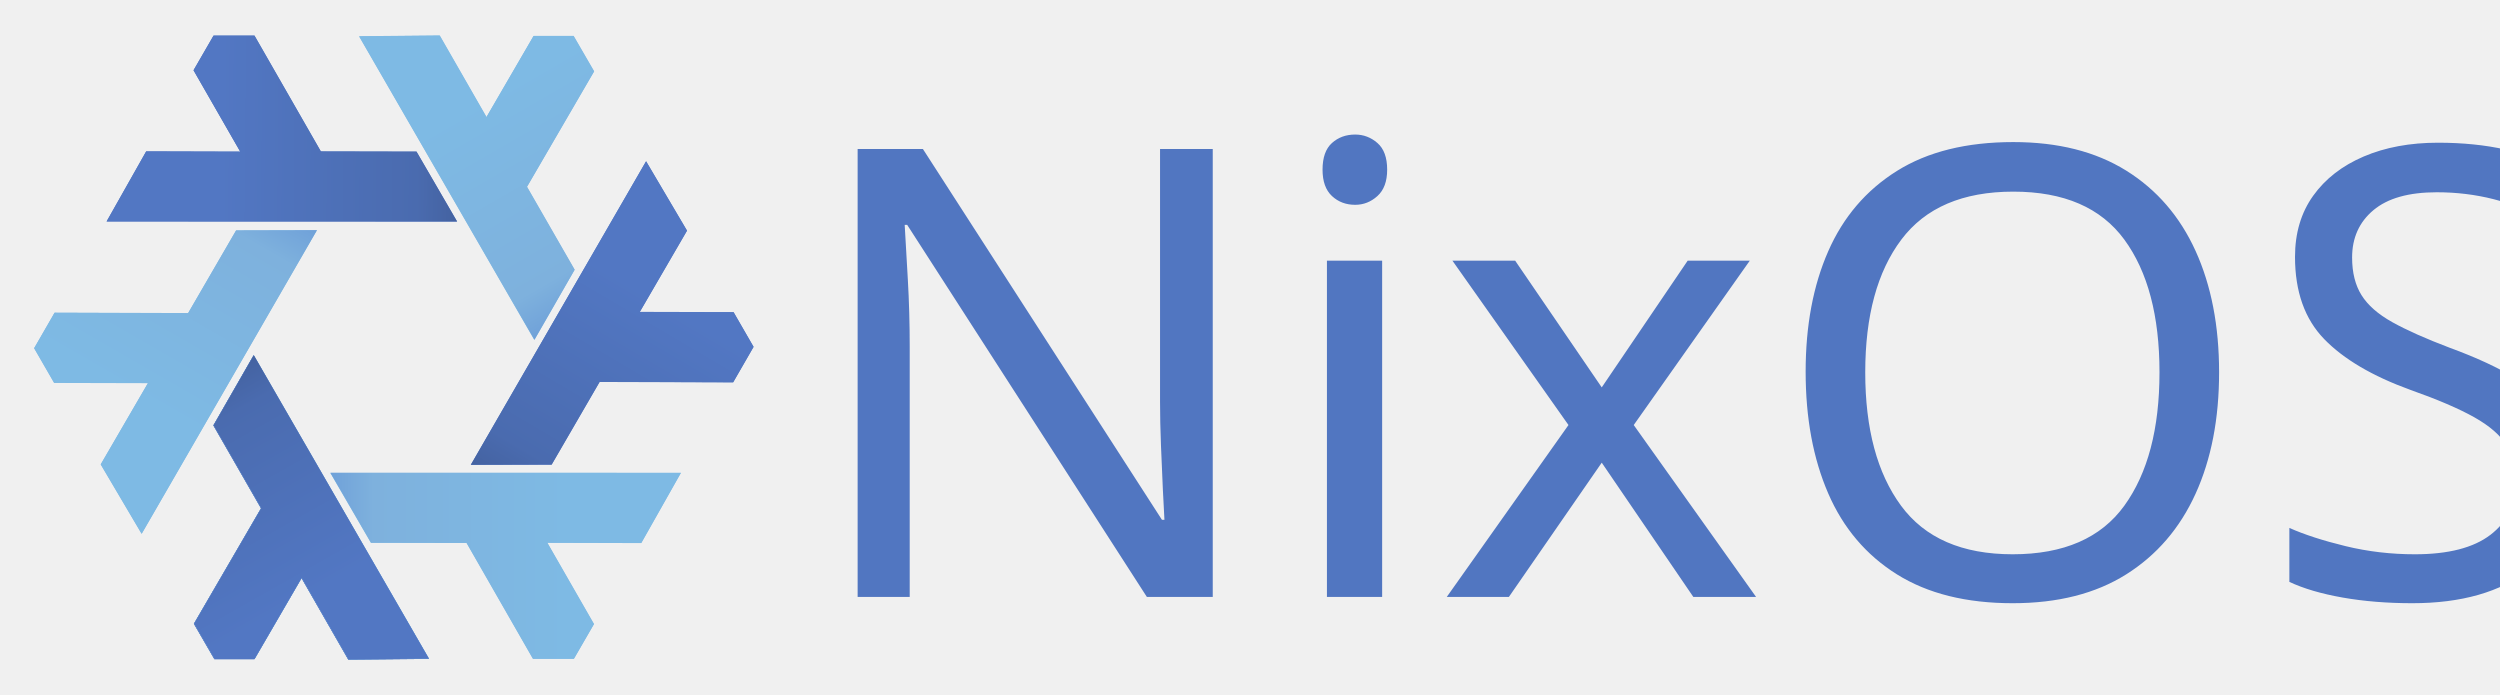
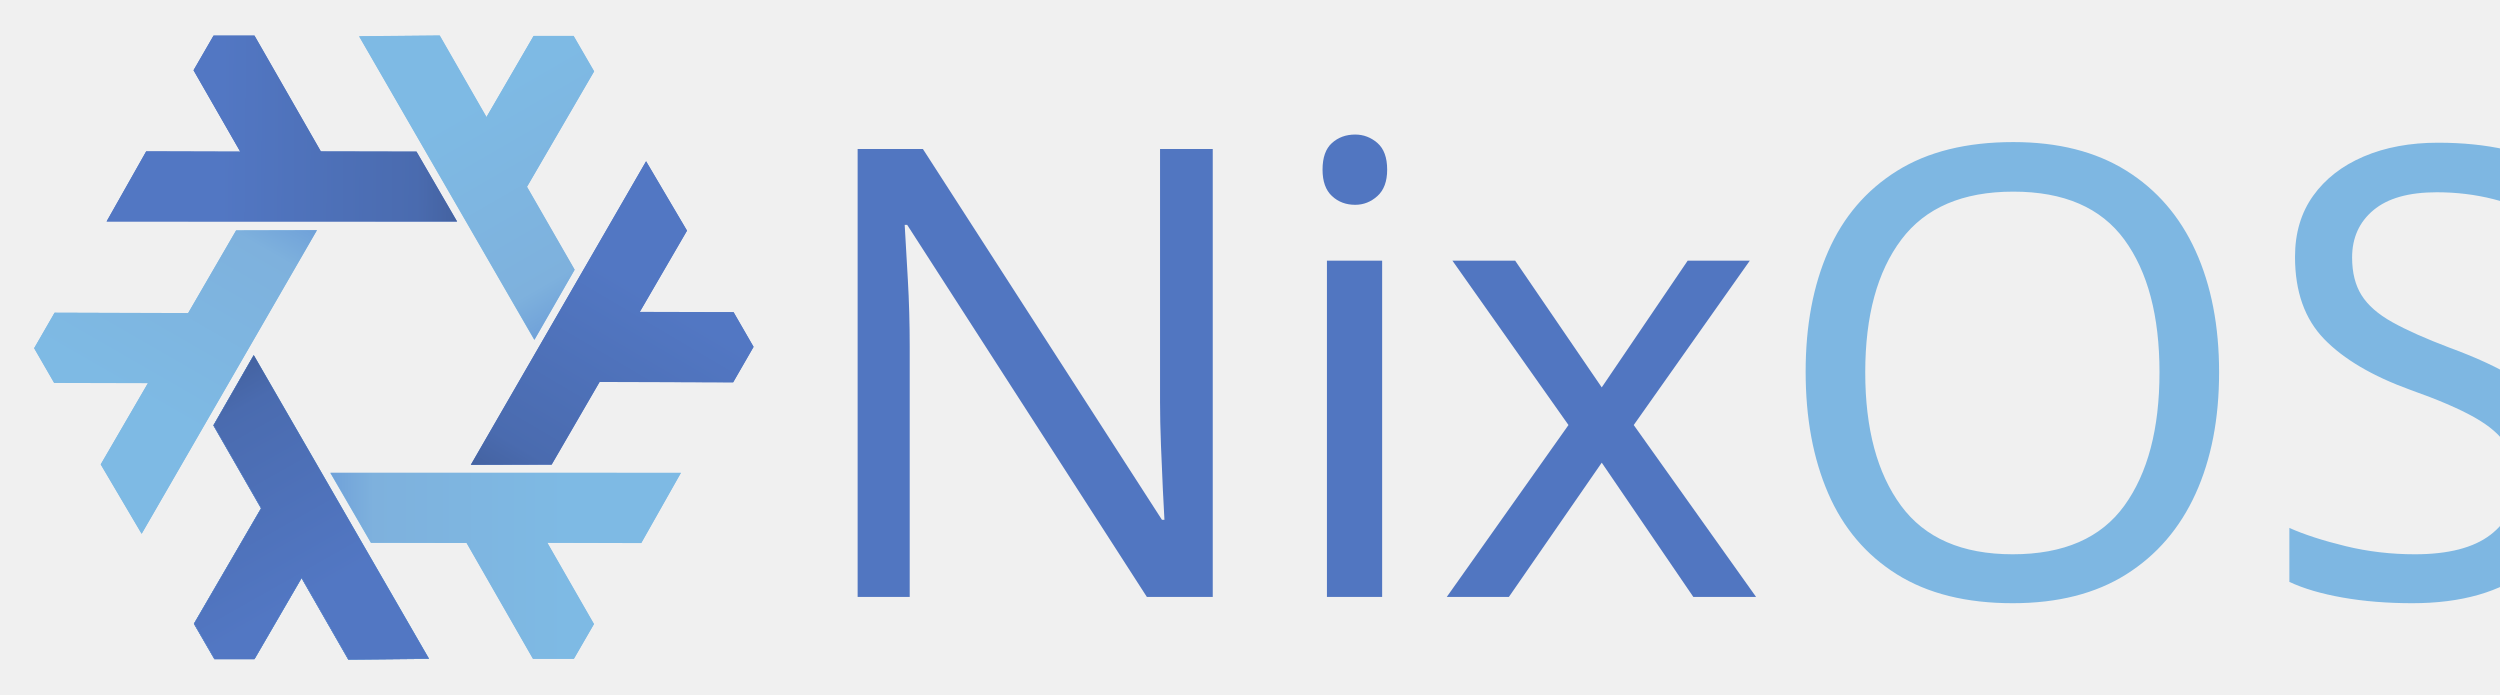
<svg xmlns="http://www.w3.org/2000/svg" xmlns:xlink="http://www.w3.org/1999/xlink" width="492mm" height="136.685mm" viewBox="0 0 1743.307 484.317" id="svg2" version="1.1">
  <defs id="defs4">
    <linearGradient id="linearGradient5562">
      <stop style="stop-color:#699ad7;stop-opacity:1" offset="0" id="stop5564" />
      <stop id="stop5566" offset="0.243" style="stop-color:#7eb1dd;stop-opacity:1" />
      <stop style="stop-color:#7ebae4;stop-opacity:1" offset="1" id="stop5568" />
    </linearGradient>
    <linearGradient id="linearGradient5053">
      <stop style="stop-color:#415e9a;stop-opacity:1" offset="0" id="stop5055" />
      <stop id="stop5057" offset="0.232" style="stop-color:#4a6baf;stop-opacity:1" />
      <stop style="stop-color:#5277c3;stop-opacity:1" offset="1" id="stop5059" />
    </linearGradient>
    <linearGradient id="linearGradient5960">
      <stop id="stop5962" offset="0" style="stop-color:#637ddf;stop-opacity:1" />
      <stop style="stop-color:#649afa;stop-opacity:1" offset="0.232" id="stop5964" />
      <stop id="stop5966" offset="1" style="stop-color:#719efa;stop-opacity:1" />
    </linearGradient>
    <linearGradient y2="515.971" x2="282.261" y1="338.624" x1="213.956" gradientTransform="translate(983.3608,601.3889)" gradientUnits="userSpaceOnUse" id="linearGradient5855" xlink:href="#linearGradient5960" />
    <linearGradient xlink:href="#linearGradient5562" id="linearGradient5384" gradientUnits="userSpaceOnUse" gradientTransform="translate(70.65034,-1055.151)" x1="200.597" y1="351.411" x2="290.087" y2="506.188" />
    <linearGradient xlink:href="#linearGradient5053" id="linearGradient5386" gradientUnits="userSpaceOnUse" gradientTransform="translate(864.6959,-1491.341)" x1="-584.199" y1="782.336" x2="-496.297" y2="937.714" />
  </defs>
  <g id="layer7" style="display:none">
    <rect transform="translate(-132.5822,958.0402)" style="color:#000000;clip-rule:nonzero;display:inline;overflow:visible;visibility:visible;opacity:1;isolation:auto;mix-blend-mode:normal;color-interpolation:sRGB;color-interpolation-filters:linearRGB;solid-color:#000000;solid-opacity:1;fill:#ffffff;fill-opacity:1;fill-rule:evenodd;stroke:none;stroke-width:3;stroke-linecap:butt;stroke-linejoin:round;stroke-miterlimit:4;stroke-dasharray:none;stroke-dashoffset:0;stroke-opacity:1;marker:none;color-rendering:auto;image-rendering:auto;shape-rendering:auto;text-rendering:auto;enable-background:accumulate" id="rect5389" width="1543.428" height="483.744" x="132.582" y="-957.778" />
  </g>
  <g id="layer5" style="display:none;opacity:0.516" transform="translate(-132.5822,958.0402)">
    <rect y="-957.778" x="132.582" height="483.744" width="1543.428" id="rect5350" style="color:#000000;clip-rule:nonzero;display:inline;overflow:visible;visibility:visible;opacity:1;isolation:auto;mix-blend-mode:normal;color-interpolation:sRGB;color-interpolation-filters:linearRGB;solid-color:#000000;solid-opacity:1;fill:#d4d4d4;fill-opacity:1;fill-rule:evenodd;stroke:none;stroke-width:3;stroke-linecap:butt;stroke-linejoin:round;stroke-miterlimit:4;stroke-dasharray:none;stroke-dashoffset:0;stroke-opacity:1;marker:none;color-rendering:auto;image-rendering:auto;shape-rendering:auto;text-rendering:auto;enable-background:accumulate" />
    <rect style="color:#000000;clip-rule:nonzero;display:inline;overflow:visible;visibility:visible;opacity:1;isolation:auto;mix-blend-mode:normal;color-interpolation:sRGB;color-interpolation-filters:linearRGB;solid-color:#000000;solid-opacity:1;fill:#9b9b9b;fill-opacity:1;fill-rule:evenodd;stroke:none;stroke-width:3;stroke-linecap:butt;stroke-linejoin:round;stroke-miterlimit:4;stroke-dasharray:none;stroke-dashoffset:0;stroke-opacity:1;marker:none;color-rendering:auto;image-rendering:auto;shape-rendering:auto;text-rendering:auto;enable-background:accumulate" id="rect5346" width="1496.443" height="435.681" x="155.776" y="-933.387" />
    <rect y="-851.659" x="159.027" height="272.584" width="1492.573" id="rect5348" style="color:#000000;clip-rule:nonzero;display:inline;overflow:visible;visibility:visible;opacity:1;isolation:auto;mix-blend-mode:normal;color-interpolation:sRGB;color-interpolation-filters:linearRGB;solid-color:#000000;solid-opacity:1;fill:#848484;fill-opacity:1;fill-rule:evenodd;stroke:none;stroke-width:3;stroke-linecap:butt;stroke-linejoin:round;stroke-miterlimit:4;stroke-dasharray:none;stroke-dashoffset:0;stroke-opacity:1;marker:none;color-rendering:auto;image-rendering:auto;shape-rendering:auto;text-rendering:auto;enable-background:accumulate" />
  </g>
  <g id="layer6" style="display:none" transform="translate(-132.5822,958.0402)">
    <rect y="-958.028" x="132.651" height="484.304" width="550.416" id="rect5379" style="color:#000000;clip-rule:nonzero;display:inline;overflow:visible;visibility:visible;opacity:1;isolation:auto;mix-blend-mode:normal;color-interpolation:sRGB;color-interpolation-filters:linearRGB;solid-color:#000000;solid-opacity:1;fill:#5c201e;fill-opacity:1;fill-rule:evenodd;stroke:none;stroke-width:3;stroke-linecap:butt;stroke-linejoin:round;stroke-miterlimit:4;stroke-dasharray:none;stroke-dashoffset:0;stroke-opacity:1;marker:none;color-rendering:auto;image-rendering:auto;shape-rendering:auto;text-rendering:auto;enable-background:accumulate" />
    <rect style="color:#000000;clip-rule:nonzero;display:inline;overflow:visible;visibility:visible;opacity:1;isolation:auto;mix-blend-mode:normal;color-interpolation:sRGB;color-interpolation-filters:linearRGB;solid-color:#000000;solid-opacity:1;fill:#c24a46;fill-opacity:1;fill-rule:evenodd;stroke:none;stroke-width:3;stroke-linecap:butt;stroke-linejoin:round;stroke-miterlimit:4;stroke-dasharray:none;stroke-dashoffset:0;stroke-opacity:1;marker:none;color-rendering:auto;image-rendering:auto;shape-rendering:auto;text-rendering:auto;enable-background:accumulate" id="rect5372" width="501.944" height="434.304" x="156.123" y="-933.028" />
    <rect style="color:#000000;clip-rule:nonzero;display:inline;overflow:visible;visibility:visible;opacity:1;isolation:auto;mix-blend-mode:normal;color-interpolation:sRGB;color-interpolation-filters:linearRGB;solid-color:#000000;solid-opacity:1;fill:#d98d8a;fill-opacity:1;fill-rule:evenodd;stroke:none;stroke-width:3;stroke-linecap:butt;stroke-linejoin:round;stroke-miterlimit:4;stroke-dasharray:none;stroke-dashoffset:0;stroke-opacity:1;marker:none;color-rendering:auto;image-rendering:auto;shape-rendering:auto;text-rendering:auto;enable-background:accumulate" id="rect5381" width="24.94" height="24.94" x="658.028" y="-958.04" />
  </g>
  <g id="layer1" style="display:inline" transform="translate(-132.5822,958.0402)">
    <path style="color:#000000;clip-rule:nonzero;display:inline;overflow:visible;visibility:visible;opacity:1;isolation:auto;mix-blend-mode:normal;color-interpolation:sRGB;color-interpolation-filters:linearRGB;solid-color:#000000;solid-opacity:1;fill:#5277c3;fill-opacity:1;fill-rule:evenodd;stroke:none;stroke-width:3;stroke-linecap:butt;stroke-linejoin:round;stroke-miterlimit:4;stroke-dasharray:none;stroke-dashoffset:0;stroke-opacity:1;color-rendering:auto;image-rendering:auto;shape-rendering:auto;text-rendering:auto;enable-background:accumulate" d="m 309.404,-710.252 122.197,211.675 -56.157,0.527 -32.624,-56.869 -32.856,56.565 -27.902,-0.011 -14.291,-24.69 46.81,-80.49 -33.229,-57.826 z" id="path4861" />
    <path style="color:#000000;clip-rule:nonzero;display:inline;overflow:visible;visibility:visible;opacity:1;isolation:auto;mix-blend-mode:normal;color-interpolation:sRGB;color-interpolation-filters:linearRGB;solid-color:#000000;solid-opacity:1;fill:#7ebae4;fill-opacity:1;fill-rule:evenodd;stroke:none;stroke-width:3;stroke-linecap:butt;stroke-linejoin:round;stroke-miterlimit:4;stroke-dasharray:none;stroke-dashoffset:0;stroke-opacity:1;color-rendering:auto;image-rendering:auto;shape-rendering:auto;text-rendering:auto;enable-background:accumulate" d="m 353.509,-797.443 -122.218,211.663 -28.535,-48.37 32.938,-56.688 -65.415,-0.172 -13.941,-24.17 14.236,-24.721 93.112,0.294 33.464,-57.69 z" id="use4863" />
    <path style="color:#000000;clip-rule:nonzero;display:inline;overflow:visible;visibility:visible;opacity:1;isolation:auto;mix-blend-mode:normal;color-interpolation:sRGB;color-interpolation-filters:linearRGB;solid-color:#000000;solid-opacity:1;fill:#7ebae4;fill-opacity:1;fill-rule:evenodd;stroke:none;stroke-width:3;stroke-linecap:butt;stroke-linejoin:round;stroke-miterlimit:4;stroke-dasharray:none;stroke-dashoffset:0;stroke-opacity:1;color-rendering:auto;image-rendering:auto;shape-rendering:auto;text-rendering:auto;enable-background:accumulate" d="m 362.885,-628.243 244.414,0.012 -27.622,48.897 -65.562,-0.182 32.559,56.737 -13.961,24.159 -28.527,0.032 -46.301,-80.784 -66.693,-0.135 z" id="use4865" />
    <path style="color:#000000;clip-rule:nonzero;display:inline;overflow:visible;visibility:visible;opacity:1;isolation:auto;mix-blend-mode:normal;color-interpolation:sRGB;color-interpolation-filters:linearRGB;solid-color:#000000;solid-opacity:1;fill:#7ebae4;fill-opacity:1;fill-rule:evenodd;stroke:none;stroke-width:3;stroke-linecap:butt;stroke-linejoin:round;stroke-miterlimit:4;stroke-dasharray:none;stroke-dashoffset:0;stroke-opacity:1;color-rendering:auto;image-rendering:auto;shape-rendering:auto;text-rendering:auto;enable-background:accumulate" d="m 505.143,-720.989 -122.197,-211.675 56.157,-0.527 32.624,56.869 32.856,-56.565 27.902,0.011 14.291,24.69 -46.81,80.49 33.229,57.826 z" id="use4867" />
    <path id="path4873" d="m 309.404,-710.252 122.197,211.675 -56.157,0.527 -32.624,-56.869 -32.856,56.565 -27.902,-0.011 -14.291,-24.69 46.81,-80.49 -33.229,-57.826 z" style="color:#000000;clip-rule:nonzero;display:inline;overflow:visible;visibility:visible;opacity:1;isolation:auto;mix-blend-mode:normal;color-interpolation:sRGB;color-interpolation-filters:linearRGB;solid-color:#000000;solid-opacity:1;fill:#5277c3;fill-opacity:1;fill-rule:evenodd;stroke:none;stroke-width:3;stroke-linecap:butt;stroke-linejoin:round;stroke-miterlimit:4;stroke-dasharray:none;stroke-dashoffset:0;stroke-opacity:1;color-rendering:auto;image-rendering:auto;shape-rendering:auto;text-rendering:auto;enable-background:accumulate" />
    <path id="use4875" d="m 451.336,-803.533 -244.414,-0.012 27.622,-48.897 65.562,0.182 -32.559,-56.737 13.961,-24.159 28.527,-0.032 46.301,80.784 66.693,0.135 z" style="color:#000000;clip-rule:nonzero;display:inline;overflow:visible;visibility:visible;opacity:1;isolation:auto;mix-blend-mode:normal;color-interpolation:sRGB;color-interpolation-filters:linearRGB;solid-color:#000000;solid-opacity:1;fill:#5277c3;fill-opacity:1;fill-rule:evenodd;stroke:none;stroke-width:3;stroke-linecap:butt;stroke-linejoin:round;stroke-miterlimit:4;stroke-dasharray:none;stroke-dashoffset:0;stroke-opacity:1;color-rendering:auto;image-rendering:auto;shape-rendering:auto;text-rendering:auto;enable-background:accumulate" />
    <path id="use4877" d="m 460.872,-633.842 122.218,-211.663 28.535,48.37 -32.938,56.688 65.415,0.172 13.941,24.17 -14.236,24.721 -93.112,-0.294 -33.464,57.69 z" style="color:#000000;clip-rule:nonzero;display:inline;overflow:visible;visibility:visible;opacity:1;isolation:auto;mix-blend-mode:normal;color-interpolation:sRGB;color-interpolation-filters:linearRGB;solid-color:#000000;solid-opacity:1;fill:#5277c3;fill-opacity:1;fill-rule:evenodd;stroke:none;stroke-width:3;stroke-linecap:butt;stroke-linejoin:round;stroke-miterlimit:4;stroke-dasharray:none;stroke-dashoffset:0;stroke-opacity:1;color-rendering:auto;image-rendering:auto;shape-rendering:auto;text-rendering:auto;enable-background:accumulate" />
    <g id="layer2" style="display:none" transform="translate(72.03904,-1799.448)">
      <path d="M 460.606,594.729 209.742,594.729 84.31,377.474 209.742,160.219 l 250.864,1e-5 125.432,217.255 z" id="path6032" style="color:#000000;display:inline;overflow:visible;visibility:visible;opacity:0.236;fill:#4e4d52;fill-opacity:1;fill-rule:nonzero;stroke:none;stroke-width:3;stroke-linecap:butt;stroke-linejoin:round;stroke-miterlimit:4;stroke-dasharray:none;stroke-dashoffset:0;stroke-opacity:1;marker:none;enable-background:accumulate" />
      <path transform="translate(0,-308.2677)" style="color:#000000;display:inline;overflow:visible;visibility:visible;opacity:1;fill:#4e4d52;fill-opacity:1;fill-rule:nonzero;stroke:none;stroke-width:3;stroke-linecap:butt;stroke-linejoin:round;stroke-miterlimit:4;stroke-dasharray:none;stroke-dashoffset:0;stroke-opacity:1;marker:none;enable-background:accumulate" id="path5875" d="m 385.592,773.067 -100.835,0 -50.417,-87.326 50.417,-87.326 100.835,10e-6 50.417,87.326 z" />
      <path transform="translate(0,-308.2677)" id="path5851" d="m 1216.559,938.534 123.055,228.14 -42.681,-1.262 -43.482,-79.772 -39.651,80.327 -32.688,-19.798 53.474,-100.285 -37.116,-73.89 z" style="fill:url(#linearGradient5855);fill-opacity:1;fill-rule:evenodd;stroke:none;stroke-width:3;stroke-linecap:butt;stroke-linejoin:round;stroke-miterlimit:4;stroke-dasharray:none;stroke-opacity:1" />
      <rect style="color:#000000;clip-rule:nonzero;display:inline;overflow:visible;visibility:visible;opacity:0.415;isolation:auto;mix-blend-mode:normal;color-interpolation:sRGB;color-interpolation-filters:linearRGB;solid-color:#000000;solid-opacity:1;fill:#c53a3a;fill-opacity:1;fill-rule:nonzero;stroke:none;stroke-width:3;stroke-linecap:butt;stroke-linejoin:round;stroke-miterlimit:4;stroke-dasharray:none;stroke-dashoffset:0;stroke-opacity:1;marker:none;color-rendering:auto;image-rendering:auto;shape-rendering:auto;text-rendering:auto;enable-background:accumulate" id="rect5884" width="48.835" height="226.229" x="-34.742" y="446.171" transform="rotate(-30)" />
      <path transform="translate(0,-308.2677)" style="color:#000000;clip-rule:nonzero;display:inline;overflow:visible;visibility:visible;opacity:0.509;isolation:auto;mix-blend-mode:normal;color-interpolation:sRGB;color-interpolation-filters:linearRGB;solid-color:#000000;solid-opacity:1;fill:#000000;fill-opacity:1;fill-rule:evenodd;stroke:none;stroke-width:3;stroke-linecap:butt;stroke-linejoin:round;stroke-miterlimit:4;stroke-dasharray:none;stroke-dashoffset:0;stroke-opacity:1;marker:none;color-rendering:auto;image-rendering:auto;shape-rendering:auto;text-rendering:auto;enable-background:accumulate" id="path3428" d="m 251.986,878.638 -14.024,24.291 h -28.049 l -14.024,-24.291 14.024,-24.291 h 28.049 z" />
      <use x="0" y="0" xlink:href="#rect5884" id="use4252" transform="rotate(60,268.2979,489.4515)" width="100%" height="100%" />
      <rect style="color:#000000;clip-rule:nonzero;display:inline;overflow:visible;visibility:visible;opacity:1;isolation:auto;mix-blend-mode:normal;color-interpolation:sRGB;color-interpolation-filters:linearRGB;solid-color:#000000;solid-opacity:1;fill:#000000;fill-opacity:0.651;fill-rule:evenodd;stroke:none;stroke-width:1px;stroke-linecap:butt;stroke-linejoin:miter;stroke-miterlimit:4;stroke-dasharray:none;stroke-dashoffset:0;stroke-opacity:1;marker:none;color-rendering:auto;image-rendering:auto;shape-rendering:auto;text-rendering:auto;enable-background:accumulate" id="rect4254" width="5.395" height="115.126" x="545.71" y="467.07" transform="rotate(30,575.2354,-154.1339)" />
    </g>
  </g>
  <g id="layer3" style="display:inline;opacity:1" transform="translate(-132.5822,958.0402)">
    <path id="path3336-6" d="m 309.549,-710.388 122.197,211.675 -56.157,0.527 -32.624,-56.869 -32.856,56.565 -27.902,-0.011 -14.291,-24.69 46.81,-80.49 -33.229,-57.826 z" style="opacity:1;fill:url(#linearGradient5384);fill-opacity:1;fill-rule:evenodd;stroke:none;stroke-width:3;stroke-linecap:butt;stroke-linejoin:round;stroke-miterlimit:4;stroke-dasharray:none;stroke-opacity:1" />
    <use height="100%" width="100%" transform="rotate(60,407.1116,-715.7872)" id="use3439-6" xlink:href="#path3336-6" y="0" x="0" />
    <use height="100%" width="100%" transform="rotate(-60,407.3118,-715.7002)" id="use3445-0" xlink:href="#path3336-6" y="0" x="0" />
    <use height="100%" width="100%" transform="rotate(180,407.4187,-715.7565)" id="use3449-5" xlink:href="#path3336-6" y="0" x="0" />
    <path style="color:#000000;clip-rule:nonzero;display:inline;overflow:visible;visibility:visible;opacity:1;isolation:auto;mix-blend-mode:normal;color-interpolation:sRGB;color-interpolation-filters:linearRGB;solid-color:#000000;solid-opacity:1;fill:url(#linearGradient5386);fill-opacity:1;fill-rule:evenodd;stroke:none;stroke-width:3;stroke-linecap:butt;stroke-linejoin:round;stroke-miterlimit:4;stroke-dasharray:none;stroke-dashoffset:0;stroke-opacity:1;color-rendering:auto;image-rendering:auto;shape-rendering:auto;text-rendering:auto;enable-background:accumulate" d="m 309.549,-710.388 122.197,211.675 -56.157,0.527 -32.624,-56.869 -32.856,56.565 -27.902,-0.011 -14.291,-24.69 46.81,-80.49 -33.229,-57.826 z" id="path4260-0" />
    <use height="100%" width="100%" transform="rotate(120,407.3392,-716.0836)" id="use4354-5" xlink:href="#path4260-0" y="0" x="0" style="display:inline" />
    <use height="100%" width="100%" transform="rotate(-120,407.2882,-715.87)" id="use4362-2" xlink:href="#path4260-0" y="0" x="0" style="display:inline" />
  </g>
  <g style="display:inline" id="g5329" transform="translate(-132.5822,958.0402)">
    <text xml:space="preserve" style="font-size:37.5px;line-height:1.25;font-family:brushof;-inkscape-font-specification:brushof;stroke-width:0.938" x="800.309" y="-798.178" id="text9750">
      <tspan id="tspan9748" style="stroke-width:0.938" x="800.309" y="-798.178" />
      <tspan style="stroke-width:0.938" x="800.309" y="-751.303" id="tspan10346" />
    </text>
    <text xml:space="preserve" style="font-size:437.5px;line-height:1.25;font-family:Brushot;-inkscape-font-specification:Brushot;fill:#5176c1;fill-opacity:1;stroke-width:0.938" x="688.196" y="-541.78" id="text4892">
-       <tspan id="tspan4890" style="font-size:437.5px;fill:#5176c1;fill-opacity:1;stroke-width:0.938" x="688.196" y="-541.78">NixOS</tspan>
+       <tspan id="tspan4890" style="font-size:437.5px;fill:#5176c1;fill-opacity:1;stroke-width:0.938" x="688.196" y="-541.78">Nix<tspan style="fill:#7eb7e2;fill-opacity:1" id="tspan31538">OS</tspan>
+       </tspan>
    </text>
  </g>
</svg>
